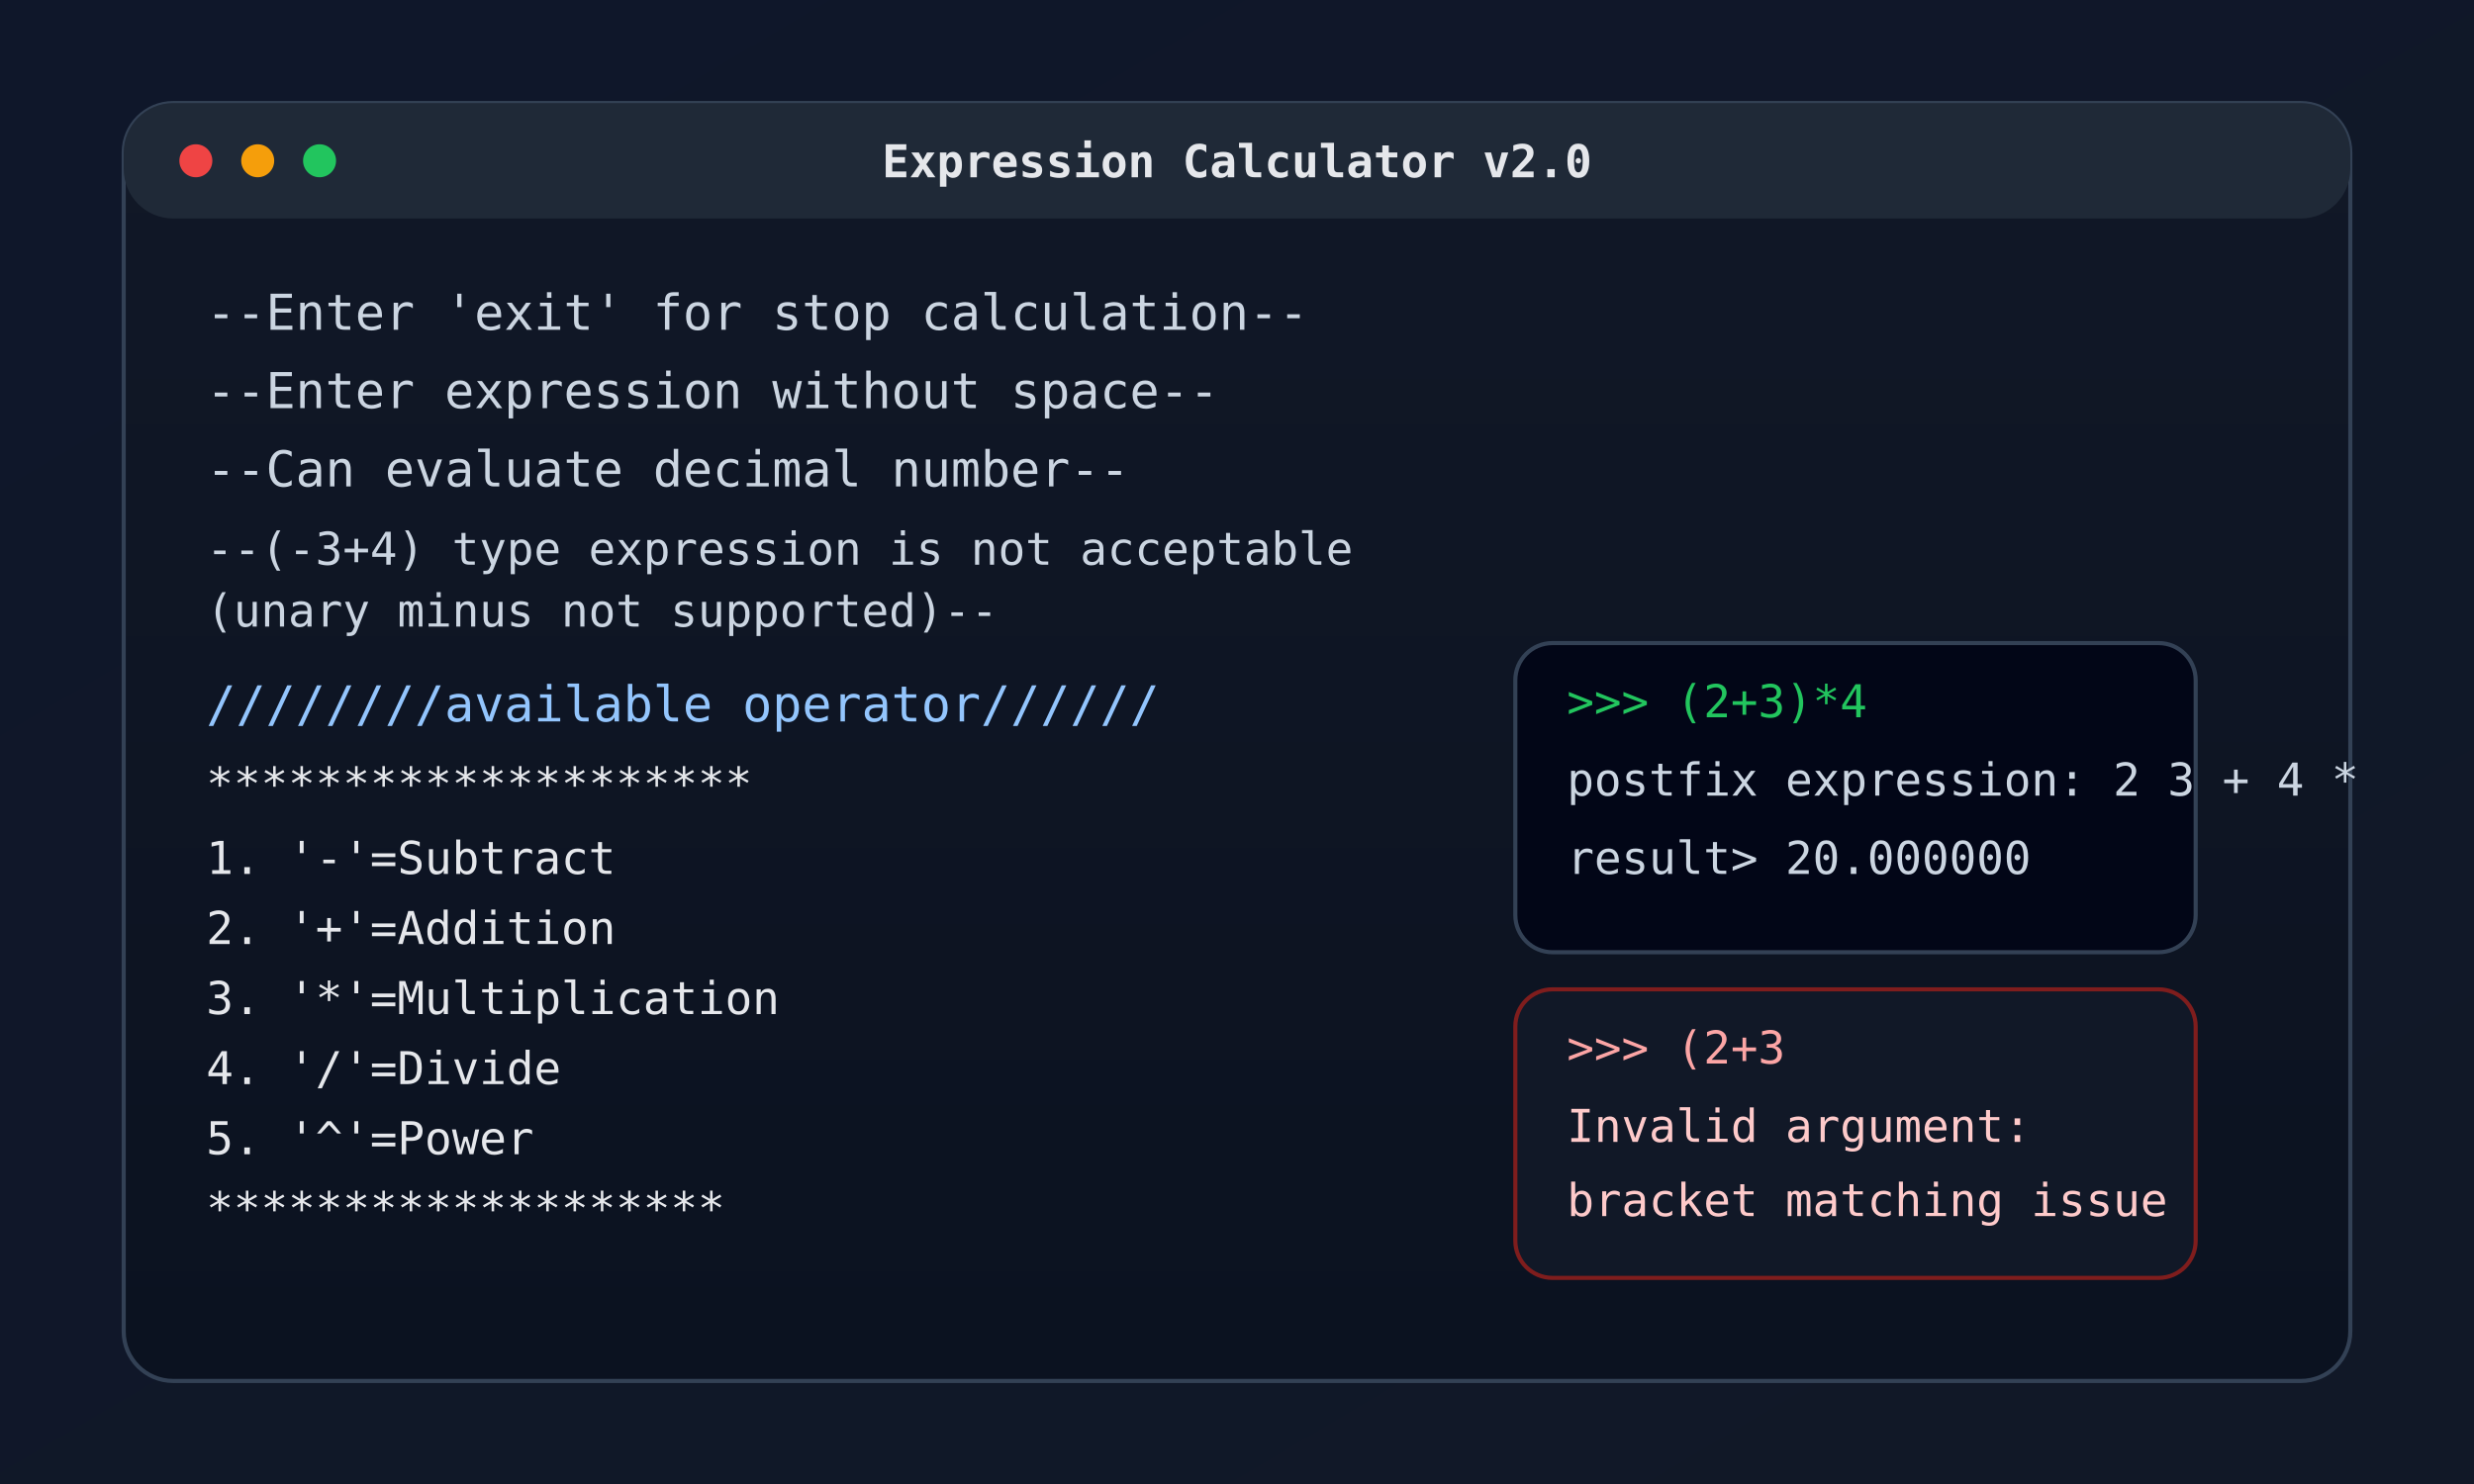
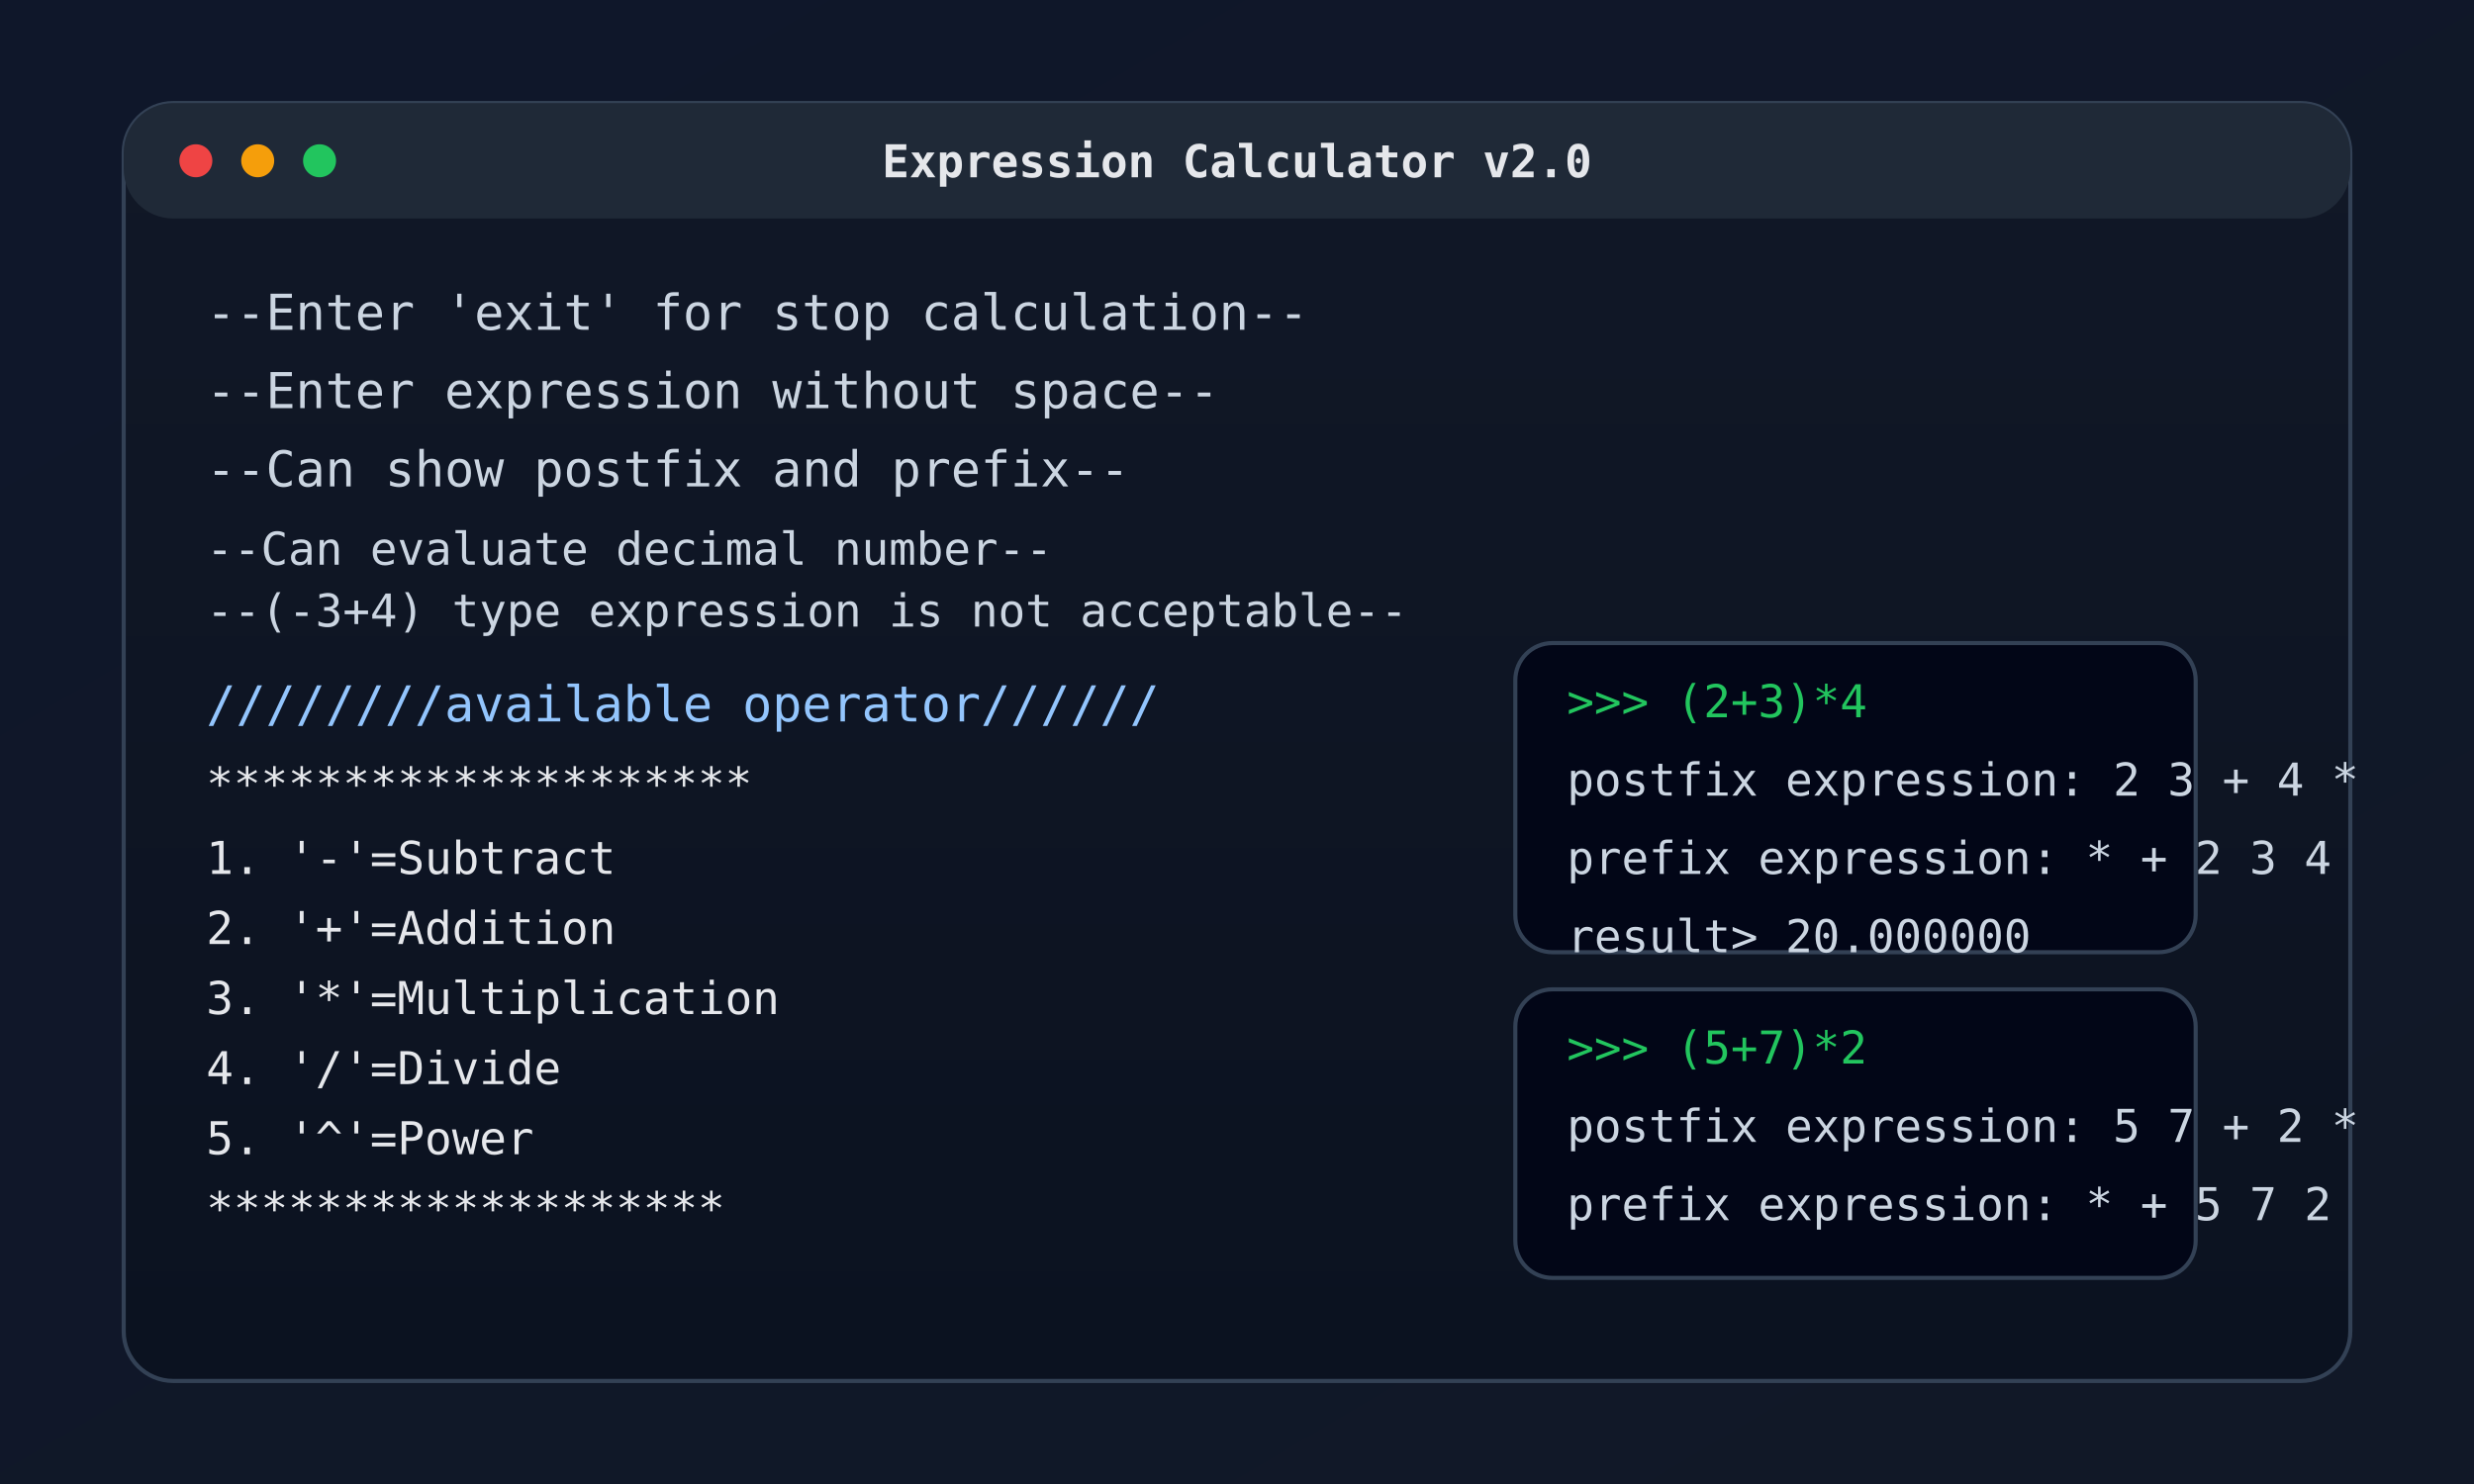
<svg xmlns="http://www.w3.org/2000/svg" width="1200" height="720" viewBox="0 0 1200 720">
  <defs>
    <linearGradient id="bg" x1="0" y1="0" x2="1" y2="1">
      <stop offset="0%" stop-color="#0f172a" />
      <stop offset="100%" stop-color="#111827" />
    </linearGradient>
    <linearGradient id="panel" x1="0" y1="0" x2="0" y2="1">
      <stop offset="0%" stop-color="#111827" />
      <stop offset="100%" stop-color="#0b1220" />
    </linearGradient>
  </defs>
  <rect width="1200" height="720" fill="url(#bg)" />
  <rect x="60" y="50" width="1080" height="620" rx="24" fill="url(#panel)" stroke="#334155" stroke-width="2" />
  <rect x="60" y="50" width="1080" height="56" rx="24" fill="#1f2937" />
  <circle cx="95" cy="78" r="8" fill="#ef4444" />
  <circle cx="125" cy="78" r="8" fill="#f59e0b" />
  <circle cx="155" cy="78" r="8" fill="#22c55e" />
  <text x="600" y="86" text-anchor="middle" fill="#e5e7eb" font-family="Consolas, monospace" font-size="22" font-weight="700">Expression Calculator v2.0</text>
  <text x="100" y="160" fill="#cbd5e1" font-family="Consolas, monospace" font-size="24">--Enter 'exit' for stop calculation--</text>
  <text x="100" y="198" fill="#cbd5e1" font-family="Consolas, monospace" font-size="24">--Enter expression without space--</text>
-   <text x="100" y="236" fill="#cbd5e1" font-family="Consolas, monospace" font-size="24">--Can evaluate decimal number--</text>
-   <text x="100" y="274" fill="#cbd5e1" font-family="Consolas, monospace" font-size="22">--(-3+4) type expression is not acceptable</text>
-   <text x="100" y="304" fill="#cbd5e1" font-family="Consolas, monospace" font-size="22">(unary minus not supported)--</text>
+   <text x="100" y="236" fill="#cbd5e1" font-family="Consolas, monospace" font-size="24">--Can show postfix and prefix--</text>
+   <text x="100" y="274" fill="#cbd5e1" font-family="Consolas, monospace" font-size="22">--Can evaluate decimal number--</text>
+   <text x="100" y="304" fill="#cbd5e1" font-family="Consolas, monospace" font-size="22">--(-3+4) type expression is not acceptable--</text>
  <text x="100" y="350" fill="#93c5fd" font-family="Consolas, monospace" font-size="24">////////available operator//////</text>
  <text x="100" y="388" fill="#e5e7eb" font-family="Consolas, monospace" font-size="22">********************</text>
  <text x="100" y="424" fill="#e5e7eb" font-family="Consolas, monospace" font-size="22">1. '-'=Subtract</text>
  <text x="100" y="458" fill="#e5e7eb" font-family="Consolas, monospace" font-size="22">2. '+'=Addition</text>
  <text x="100" y="492" fill="#e5e7eb" font-family="Consolas, monospace" font-size="22">3. '*'=Multiplication</text>
  <text x="100" y="526" fill="#e5e7eb" font-family="Consolas, monospace" font-size="22">4. '/'=Divide</text>
  <text x="100" y="560" fill="#e5e7eb" font-family="Consolas, monospace" font-size="22">5. '^'=Power</text>
  <text x="100" y="594" fill="#e5e7eb" font-family="Consolas, monospace" font-size="22">*******************</text>
  <rect x="735" y="312" width="330" height="150" rx="18" fill="#020617" stroke="#334155" stroke-width="2" />
  <text x="760" y="348" fill="#22c55e" font-family="Consolas, monospace" font-size="22">&gt;&gt;&gt; (2+3)*4</text>
  <text x="760" y="386" fill="#cbd5e1" font-family="Consolas, monospace" font-size="22">postfix expression: 2 3 + 4 *</text>
-   <text x="760" y="424" fill="#cbd5e1" font-family="Consolas, monospace" font-size="22">result&gt; 20.000000</text>
-   <rect x="735" y="480" width="330" height="140" rx="18" fill="#111827" stroke="#7f1d1d" stroke-width="2" />
-   <text x="760" y="516" fill="#fca5a5" font-family="Consolas, monospace" font-size="22">&gt;&gt;&gt; (2+3</text>
-   <text x="760" y="554" fill="#fecaca" font-family="Consolas, monospace" font-size="22">Invalid argument:</text>
-   <text x="760" y="590" fill="#fecaca" font-family="Consolas, monospace" font-size="22">bracket matching issue</text>
+   <text x="760" y="424" fill="#cbd5e1" font-family="Consolas, monospace" font-size="22">prefix expression: * + 2 3 4</text>
+   <text x="760" y="462" fill="#cbd5e1" font-family="Consolas, monospace" font-size="22">result&gt; 20.000000</text>
+   <rect x="735" y="480" width="330" height="140" rx="18" fill="#020617" stroke="#334155" stroke-width="2" />
+   <text x="760" y="516" fill="#22c55e" font-family="Consolas, monospace" font-size="22">&gt;&gt;&gt; (5+7)*2</text>
+   <text x="760" y="554" fill="#cbd5e1" font-family="Consolas, monospace" font-size="22">postfix expression: 5 7 + 2 *</text>
+   <text x="760" y="592" fill="#cbd5e1" font-family="Consolas, monospace" font-size="22">prefix expression: * + 5 7 2</text>
</svg>
